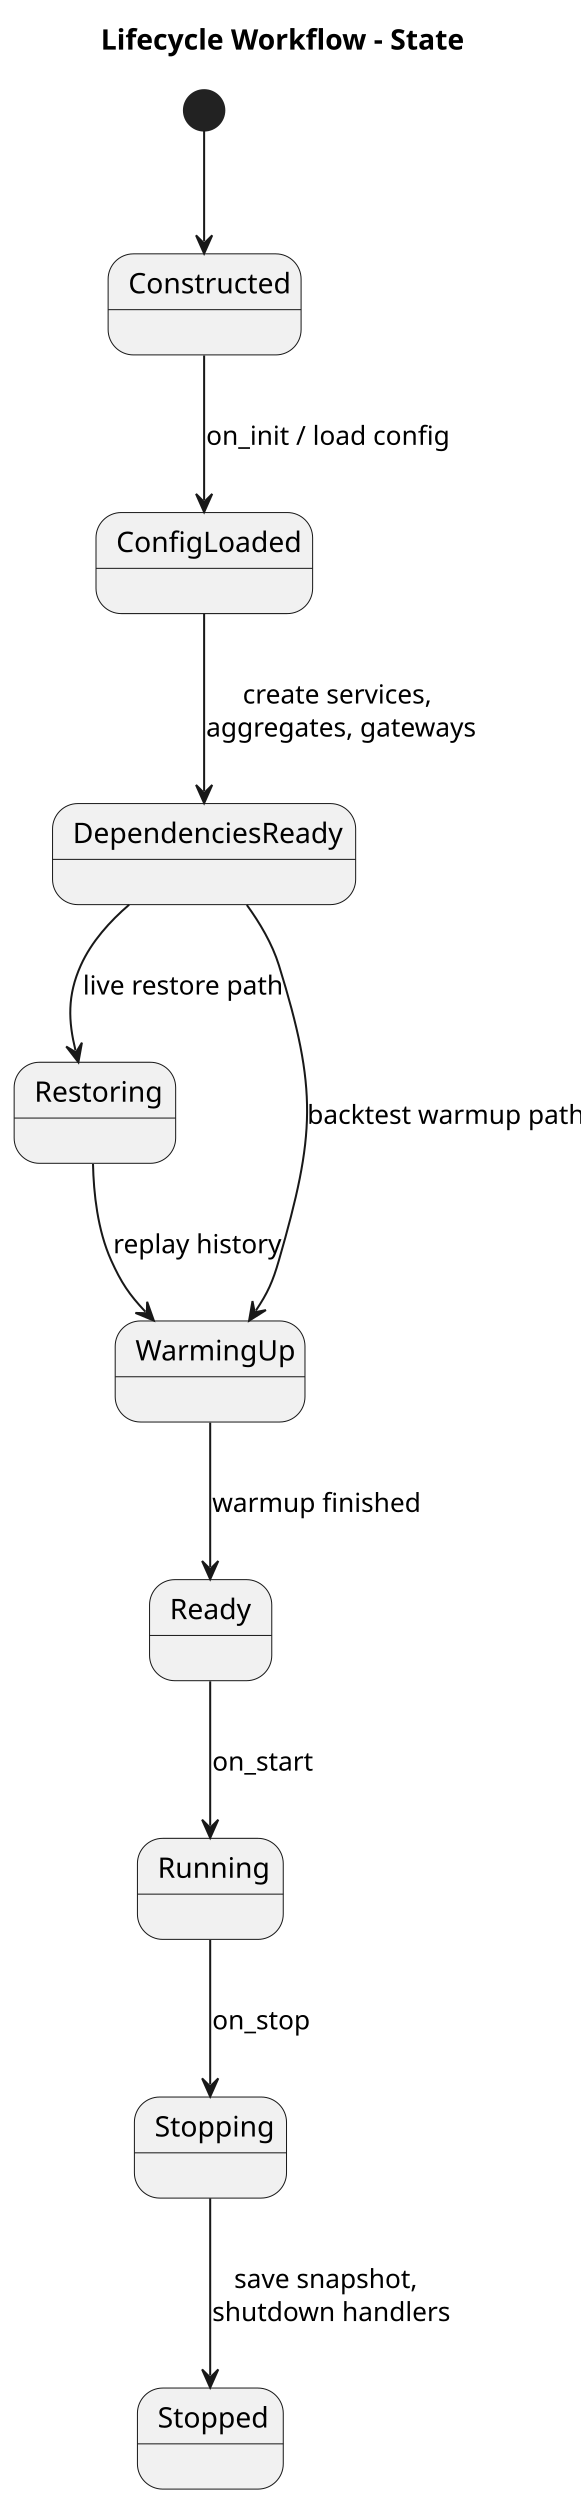
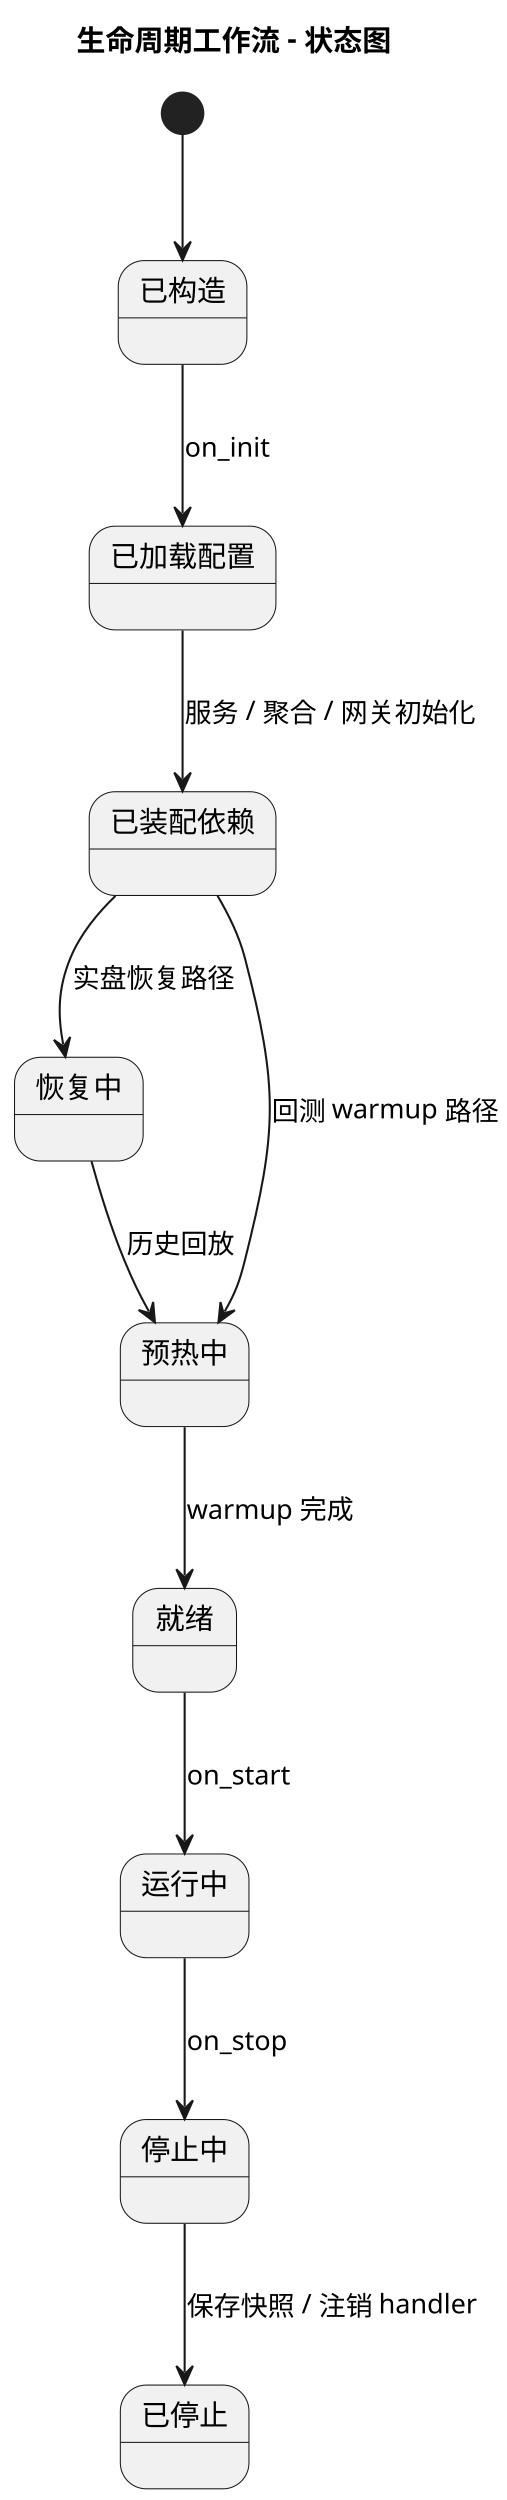
- <svg xmlns="http://www.w3.org/2000/svg" contentStyleType="text/css" data-diagram-type="STATE" height="1237px" preserveAspectRatio="none" style="width:287px;height:1237px;background:#FFFFFF;" version="1.1" viewBox="0 0 287 1237" width="287px" zoomAndPan="magnify">
+ <svg xmlns="http://www.w3.org/2000/svg" contentStyleType="text/css" data-diagram-type="STATE" height="1205px" preserveAspectRatio="none" style="width:244px;height:1205px;background:#FFFFFF;" version="1.1" viewBox="0 0 244 1205" width="244px" zoomAndPan="magnify">
  <defs />
  <g>
    <g class="title" data-source-line="1">
-       <text fill="#000000" font-family="sans-serif" font-size="14" font-weight="bold" lengthAdjust="spacing" textLength="173.482" x="49.846" y="24.533">Lifecycle Workflow - State</text>
+       <text fill="#000000" font-family="sans-serif" font-size="14" font-weight="bold" lengthAdjust="spacing" textLength="156.816" x="36.822" y="24.533">生命周期工作流 - 状态图</text>
    </g>
-     <g class="start_entity" data-qualified-name=".start." data-source-line="4" id="ent0002">
-       <ellipse cx="101" cy="54.609" fill="#222222" rx="10" ry="10" style="stroke:#222222;stroke-width:1;" />
+     <g class="start_entity" data-qualified-name=".start." data-source-line="2" id="ent0002">
+       <ellipse cx="88" cy="54.609" fill="#222222" rx="10" ry="10" style="stroke:#222222;stroke-width:1;" />
    </g>
-     <g class="entity" data-qualified-name="Constructed" id="ent0003">
-       <rect fill="#F1F1F1" height="50" rx="12.5" ry="12.5" style="stroke:#181818;stroke-width:0.5;" width="95.482" x="53.5" y="125.609" />
-       <line style="stroke:#181818;stroke-width:0.5;" x1="53.5" x2="148.982" y1="153.219" y2="153.219" />
-       <text fill="#000000" font-family="sans-serif" font-size="14" lengthAdjust="spacing" textLength="75.482" x="63.5" y="145.143">Constructed</text>
+     <g class="entity" data-qualified-name="..." id="ent0003">
+       <rect fill="#F1F1F1" height="50" rx="12.5" ry="12.5" style="stroke:#181818;stroke-width:0.5;" width="62" x="57" y="125.609" />
+       <line style="stroke:#181818;stroke-width:0.5;" x1="57" x2="119" y1="153.219" y2="153.219" />
+       <text fill="#000000" font-family="sans-serif" font-size="14" lengthAdjust="spacing" textLength="42" x="67" y="145.143">已构造</text>
    </g>
-     <g class="entity" data-qualified-name="ConfigLoaded" id="ent0005">
-       <rect fill="#F1F1F1" height="50" rx="12.5" ry="12.5" style="stroke:#181818;stroke-width:0.5;" width="107.186" x="47.5" y="253.609" />
-       <line style="stroke:#181818;stroke-width:0.5;" x1="47.5" x2="154.685" y1="281.219" y2="281.219" />
-       <text fill="#000000" font-family="sans-serif" font-size="14" lengthAdjust="spacing" textLength="87.186" x="57.5" y="273.143">ConfigLoaded</text>
+     <g class="entity" data-qualified-name="....." id="ent0005">
+       <rect fill="#F1F1F1" height="50" rx="12.5" ry="12.5" style="stroke:#181818;stroke-width:0.5;" width="90" x="43" y="253.609" />
+       <line style="stroke:#181818;stroke-width:0.5;" x1="43" x2="133" y1="281.219" y2="281.219" />
+       <text fill="#000000" font-family="sans-serif" font-size="14" lengthAdjust="spacing" textLength="70" x="53" y="273.143">已加载配置</text>
    </g>
-     <g class="entity" data-qualified-name="DependenciesReady" id="ent0007">
-       <rect fill="#F1F1F1" height="50" rx="12.5" ry="12.5" style="stroke:#181818;stroke-width:0.5;" width="149.978" x="26" y="397.609" />
-       <line style="stroke:#181818;stroke-width:0.5;" x1="26" x2="175.978" y1="425.219" y2="425.219" />
-       <text fill="#000000" font-family="sans-serif" font-size="14" lengthAdjust="spacing" textLength="129.978" x="36" y="417.143">DependenciesReady</text>
+     <g class="entity" data-qualified-name="....." id="ent0007">
+       <rect fill="#F1F1F1" height="50" rx="12.5" ry="12.5" style="stroke:#181818;stroke-width:0.5;" width="90" x="43" y="381.609" />
+       <line style="stroke:#181818;stroke-width:0.5;" x1="43" x2="133" y1="409.219" y2="409.219" />
+       <text fill="#000000" font-family="sans-serif" font-size="14" lengthAdjust="spacing" textLength="70" x="53" y="401.143">已装配依赖</text>
    </g>
-     <g class="entity" data-qualified-name="Restoring" id="ent0009">
-       <rect fill="#F1F1F1" height="50" rx="12.5" ry="12.5" style="stroke:#181818;stroke-width:0.5;" width="79.917" x="7" y="525.609" />
-       <line style="stroke:#181818;stroke-width:0.5;" x1="7" x2="86.917" y1="553.219" y2="553.219" />
-       <text fill="#000000" font-family="sans-serif" font-size="14" lengthAdjust="spacing" textLength="59.917" x="17" y="545.143">Restoring</text>
+     <g class="entity" data-qualified-name="..." id="ent0009">
+       <rect fill="#F1F1F1" height="50" rx="12.5" ry="12.5" style="stroke:#181818;stroke-width:0.5;" width="62" x="7" y="509.609" />
+       <line style="stroke:#181818;stroke-width:0.5;" x1="7" x2="69" y1="537.219" y2="537.219" />
+       <text fill="#000000" font-family="sans-serif" font-size="14" lengthAdjust="spacing" textLength="42" x="17" y="529.143">恢复中</text>
    </g>
-     <g class="entity" data-qualified-name="WarmingUp" id="ent0011">
-       <rect fill="#F1F1F1" height="50" rx="12.5" ry="12.5" style="stroke:#181818;stroke-width:0.5;" width="93.903" x="57" y="653.609" />
-       <line style="stroke:#181818;stroke-width:0.5;" x1="57" x2="150.903" y1="681.219" y2="681.219" />
-       <text fill="#000000" font-family="sans-serif" font-size="14" lengthAdjust="spacing" textLength="73.903" x="67" y="673.143">WarmingUp</text>
+     <g class="entity" data-qualified-name="..." id="ent0011">
+       <rect fill="#F1F1F1" height="50" rx="12.5" ry="12.5" style="stroke:#181818;stroke-width:0.5;" width="62" x="58" y="637.609" />
+       <line style="stroke:#181818;stroke-width:0.5;" x1="58" x2="120" y1="665.219" y2="665.219" />
+       <text fill="#000000" font-family="sans-serif" font-size="14" lengthAdjust="spacing" textLength="42" x="68" y="657.143">预热中</text>
    </g>
-     <g class="entity" data-qualified-name="Ready" id="ent0014">
-       <rect fill="#F1F1F1" height="50" rx="12.5" ry="12.5" style="stroke:#181818;stroke-width:0.5;" width="60.469" x="74" y="781.609" />
-       <line style="stroke:#181818;stroke-width:0.5;" x1="74" x2="134.469" y1="809.219" y2="809.219" />
-       <text fill="#000000" font-family="sans-serif" font-size="14" lengthAdjust="spacing" textLength="40.469" x="84" y="801.143">Ready</text>
+     <g class="entity" data-qualified-name=".." id="ent0014">
+       <rect fill="#F1F1F1" height="50" rx="12.5" ry="12.5" style="stroke:#181818;stroke-width:0.5;" width="50" x="64" y="765.609" />
+       <line style="stroke:#181818;stroke-width:0.5;" x1="64" x2="114" y1="793.219" y2="793.219" />
+       <text fill="#000000" font-family="sans-serif" font-size="14" lengthAdjust="spacing" textLength="28" x="75" y="785.143">就绪</text>
    </g>
-     <g class="entity" data-qualified-name="Running" id="ent0016">
-       <rect fill="#F1F1F1" height="50" rx="12.5" ry="12.5" style="stroke:#181818;stroke-width:0.5;" width="72.151" x="68" y="909.609" />
-       <line style="stroke:#181818;stroke-width:0.5;" x1="68" x2="140.151" y1="937.219" y2="937.219" />
-       <text fill="#000000" font-family="sans-serif" font-size="14" lengthAdjust="spacing" textLength="52.151" x="78" y="929.143">Running</text>
+     <g class="entity" data-qualified-name="..." id="ent0016">
+       <rect fill="#F1F1F1" height="50" rx="12.5" ry="12.5" style="stroke:#181818;stroke-width:0.5;" width="62" x="58" y="893.609" />
+       <line style="stroke:#181818;stroke-width:0.5;" x1="58" x2="120" y1="921.219" y2="921.219" />
+       <text fill="#000000" font-family="sans-serif" font-size="14" lengthAdjust="spacing" textLength="42" x="68" y="913.143">运行中</text>
    </g>
-     <g class="entity" data-qualified-name="Stopping" id="ent0018">
-       <rect fill="#F1F1F1" height="50" rx="12.5" ry="12.5" style="stroke:#181818;stroke-width:0.5;" width="75.269" x="66.5" y="1037.609" />
-       <line style="stroke:#181818;stroke-width:0.5;" x1="66.5" x2="141.769" y1="1065.219" y2="1065.219" />
-       <text fill="#000000" font-family="sans-serif" font-size="14" lengthAdjust="spacing" textLength="55.269" x="76.5" y="1057.143">Stopping</text>
+     <g class="entity" data-qualified-name="..." id="ent0018">
+       <rect fill="#F1F1F1" height="50" rx="12.5" ry="12.5" style="stroke:#181818;stroke-width:0.5;" width="62" x="58" y="1021.609" />
+       <line style="stroke:#181818;stroke-width:0.5;" x1="58" x2="120" y1="1049.219" y2="1049.219" />
+       <text fill="#000000" font-family="sans-serif" font-size="14" lengthAdjust="spacing" textLength="42" x="68" y="1041.143">停止中</text>
    </g>
-     <g class="entity" data-qualified-name="Stopped" id="ent0020">
-       <rect fill="#F1F1F1" height="50" rx="12.5" ry="12.5" style="stroke:#181818;stroke-width:0.5;" width="72.158" x="68" y="1181.609" />
-       <line style="stroke:#181818;stroke-width:0.5;" x1="68" x2="140.158" y1="1209.219" y2="1209.219" />
-       <text fill="#000000" font-family="sans-serif" font-size="14" lengthAdjust="spacing" textLength="52.158" x="78" y="1201.143">Stopped</text>
+     <g class="entity" data-qualified-name="..." id="ent0020">
+       <rect fill="#F1F1F1" height="50" rx="12.5" ry="12.5" style="stroke:#181818;stroke-width:0.5;" width="62" x="58" y="1149.609" />
+       <line style="stroke:#181818;stroke-width:0.5;" x1="58" x2="120" y1="1177.219" y2="1177.219" />
+       <text fill="#000000" font-family="sans-serif" font-size="14" lengthAdjust="spacing" textLength="42" x="68" y="1169.143">已停止</text>
    </g>
-     <g class="link" data-entity-1="ent0002" data-entity-2="ent0003" data-link-type="dependency" data-source-line="4" id="lnk4">
-       <path d="M101,64.619 C101,78.499 101,99.579 101,119.449" fill="none" id="*start*-to-Constructed" style="stroke:#181818;stroke-width:1;" />
-       <polygon fill="#181818" points="101,125.449,105,116.449,101,120.449,97,116.449,101,125.449" style="stroke:#181818;stroke-width:1;" />
+     <g class="link" data-entity-1="ent0002" data-entity-2="ent0003" data-link-type="dependency" data-source-line="2" id="lnk4">
+       <path d="M88,64.619 C88,78.499 88,99.579 88,119.449" fill="none" id="*start*-to-已构造" style="stroke:#181818;stroke-width:1;" />
+       <polygon fill="#181818" points="88,125.449,92,116.449,88,120.449,84,116.449,88,125.449" style="stroke:#181818;stroke-width:1;" />
    </g>
-     <g class="link" data-entity-1="ent0003" data-entity-2="ent0005" data-link-type="dependency" data-source-line="5" id="lnk6">
-       <path d="M101,175.899 C101,198.219 101,225.099 101,247.389" fill="none" id="Constructed-to-ConfigLoaded" style="stroke:#181818;stroke-width:1;" />
-       <polygon fill="#181818" points="101,253.389,105,244.389,101,248.389,97,244.389,101,253.389" style="stroke:#181818;stroke-width:1;" />
-       <text fill="#000000" font-family="sans-serif" font-size="13" lengthAdjust="spacing" textLength="112.023" x="102" y="220.105">on_init / load config</text>
+     <g class="link" data-entity-1="ent0003" data-entity-2="ent0005" data-link-type="dependency" data-source-line="3" id="lnk6">
+       <path d="M88,175.899 C88,198.219 88,225.099 88,247.389" fill="none" id="已构造-to-已加载配置" style="stroke:#181818;stroke-width:1;" />
+       <polygon fill="#181818" points="88,253.389,92,244.389,88,248.389,84,244.389,88,253.389" style="stroke:#181818;stroke-width:1;" />
+       <text fill="#000000" font-family="sans-serif" font-size="13" lengthAdjust="spacing" textLength="38.308" x="89" y="220.105">on_init</text>
    </g>
-     <g class="link" data-entity-1="ent0005" data-entity-2="ent0007" data-link-type="dependency" data-source-line="6" id="lnk8">
-       <path d="M101,303.699 C101,329.809 101,365.249 101,391.399" fill="none" id="ConfigLoaded-to-DependenciesReady" style="stroke:#181818;stroke-width:1;" />
-       <polygon fill="#181818" points="101,397.399,105,388.399,101,392.399,97,388.399,101,397.399" style="stroke:#181818;stroke-width:1;" />
-       <text fill="#000000" font-family="sans-serif" font-size="13" lengthAdjust="spacing" textLength="91.032" x="120.081" y="348.104">create services,</text>
-       <text fill="#000000" font-family="sans-serif" font-size="13" lengthAdjust="spacing" textLength="127.194" x="102" y="364.456">aggregates, gateways</text>
+     <g class="link" data-entity-1="ent0005" data-entity-2="ent0007" data-link-type="dependency" data-source-line="4" id="lnk8">
+       <path d="M88,303.899 C88,326.219 88,353.099 88,375.389" fill="none" id="已加载配置-to-已装配依赖" style="stroke:#181818;stroke-width:1;" />
+       <polygon fill="#181818" points="88,381.389,92,372.389,88,376.389,84,372.389,88,381.389" style="stroke:#181818;stroke-width:1;" />
+       <text fill="#000000" font-family="sans-serif" font-size="13" lengthAdjust="spacing" textLength="138.671" x="89" y="348.104">服务 / 聚合 / 网关初始化</text>
    </g>
-     <g class="link" data-entity-1="ent0007" data-entity-2="ent0009" data-link-type="dependency" data-source-line="7" id="lnk10">
-       <path d="M63.91,447.639 C54.32,455.879 45.23,465.999 40,477.609 C33.24,492.609 33.813,505.281 37.363,519.782" fill="none" id="DependenciesReady-to-Restoring" style="stroke:#181818;stroke-width:1;" />
-       <polygon fill="#181818" points="38.79,525.609,40.535,515.916,37.601,520.753,32.764,517.819,38.79,525.609" style="stroke:#181818;stroke-width:1;" />
-       <text fill="#000000" font-family="sans-serif" font-size="13" lengthAdjust="spacing" textLength="92.492" x="41" y="492.104">live restore path</text>
+     <g class="link" data-entity-1="ent0007" data-entity-2="ent0009" data-link-type="dependency" data-source-line="5" id="lnk10">
+       <path d="M55.66,431.829 C46.95,440.199 38.67,450.339 34,461.609 C27.77,476.649 27.826,489.076 30.446,503.476" fill="none" id="已装配依赖-to-恢复中" style="stroke:#181818;stroke-width:1;" />
+       <polygon fill="#181818" points="31.52,509.379,33.844,499.809,30.625,504.46,25.974,501.241,31.52,509.379" style="stroke:#181818;stroke-width:1;" />
+       <text fill="#000000" font-family="sans-serif" font-size="13" lengthAdjust="spacing" textLength="78" x="35" y="476.104">实盘恢复路径</text>
    </g>
-     <g class="link" data-entity-1="ent0007" data-entity-2="ent0011" data-link-type="dependency" data-source-line="8" id="lnk12">
-       <path d="M122.12,447.769 C128.51,456.559 134.7,466.969 138,477.609 C157.2,539.589 155.99,561.269 138,623.609 C134.96,634.149 132.529,639.624 126.589,648.494" fill="none" id="DependenciesReady-to-WarmingUp" style="stroke:#181818;stroke-width:1;" />
-       <polygon fill="#181818" points="123.25,653.479,131.581,648.227,126.032,649.325,124.934,643.776,123.25,653.479" style="stroke:#181818;stroke-width:1;" />
-       <text fill="#000000" font-family="sans-serif" font-size="13" lengthAdjust="spacing" textLength="127.175" x="152" y="556.105">backtest warmup path</text>
+     <g class="link" data-entity-1="ent0007" data-entity-2="ent0011" data-link-type="dependency" data-source-line="6" id="lnk12">
+       <path d="M104.85,431.759 C110.14,440.719 115.31,451.229 118,461.609 C134.28,524.419 133.83,544.679 118,607.609 C115.4,617.929 113.387,623.22 108.267,632.18" fill="none" id="已装配依赖-to-预热中" style="stroke:#181818;stroke-width:1;" />
+       <polygon fill="#181818" points="105.29,637.389,113.228,631.56,107.771,633.048,106.282,627.591,105.29,637.389" style="stroke:#181818;stroke-width:1;" />
+       <text fill="#000000" font-family="sans-serif" font-size="13" lengthAdjust="spacing" textLength="105.46" x="131" y="540.105">回测 warmup 路径</text>
    </g>
-     <g class="link" data-entity-1="ent0009" data-entity-2="ent0011" data-link-type="dependency" data-source-line="9" id="lnk13">
-       <path d="M46.02,575.939 C46.32,590.369 48.28,608.709 55,623.609 C59.95,634.569 63.841,640.486 71.971,649.057" fill="none" id="Restoring-to-WarmingUp" style="stroke:#181818;stroke-width:1;" />
-       <polygon fill="#181818" points="76.1,653.409,72.808,644.127,72.659,649.782,67.004,649.633,76.1,653.409" style="stroke:#181818;stroke-width:1;" />
-       <text fill="#000000" font-family="sans-serif" font-size="13" lengthAdjust="spacing" textLength="77.308" x="56" y="620.105">replay history</text>
+     <g class="link" data-entity-1="ent0009" data-entity-2="ent0011" data-link-type="dependency" data-source-line="7" id="lnk13">
+       <path d="M44.08,559.699 C47.98,573.879 53.52,592.049 60,607.609 C64.17,617.629 66.73,622.987 71.77,632.117" fill="none" id="恢复中-to-预热中" style="stroke:#181818;stroke-width:1;" />
+       <polygon fill="#181818" points="74.67,637.369,73.822,627.557,72.254,632.992,66.819,631.423,74.67,637.369" style="stroke:#181818;stroke-width:1;" />
+       <text fill="#000000" font-family="sans-serif" font-size="13" lengthAdjust="spacing" textLength="52" x="61" y="604.105">历史回放</text>
    </g>
-     <g class="link" data-entity-1="ent0011" data-entity-2="ent0014" data-link-type="dependency" data-source-line="10" id="lnk15">
-       <path d="M104,703.899 C104,726.219 104,753.099 104,775.389" fill="none" id="WarmingUp-to-Ready" style="stroke:#181818;stroke-width:1;" />
-       <polygon fill="#181818" points="104,781.389,108,772.389,104,776.389,100,772.389,104,781.389" style="stroke:#181818;stroke-width:1;" />
-       <text fill="#000000" font-family="sans-serif" font-size="13" lengthAdjust="spacing" textLength="94.656" x="105" y="748.105">warmup finished</text>
+     <g class="link" data-entity-1="ent0011" data-entity-2="ent0014" data-link-type="dependency" data-source-line="8" id="lnk15">
+       <path d="M89,687.899 C89,710.219 89,737.099 89,759.389" fill="none" id="预热中-to-就绪" style="stroke:#181818;stroke-width:1;" />
+       <polygon fill="#181818" points="89,765.389,93,756.389,89,760.389,85,756.389,89,765.389" style="stroke:#181818;stroke-width:1;" />
+       <text fill="#000000" font-family="sans-serif" font-size="13" lengthAdjust="spacing" textLength="75.848" x="90" y="732.105">warmup 完成</text>
    </g>
-     <g class="link" data-entity-1="ent0014" data-entity-2="ent0016" data-link-type="dependency" data-source-line="11" id="lnk17">
-       <path d="M104,831.899 C104,854.219 104,881.099 104,903.389" fill="none" id="Ready-to-Running" style="stroke:#181818;stroke-width:1;" />
-       <polygon fill="#181818" points="104,909.389,108,900.389,104,904.389,100,900.389,104,909.389" style="stroke:#181818;stroke-width:1;" />
-       <text fill="#000000" font-family="sans-serif" font-size="13" lengthAdjust="spacing" textLength="46.973" x="105" y="876.105">on_start</text>
+     <g class="link" data-entity-1="ent0014" data-entity-2="ent0016" data-link-type="dependency" data-source-line="9" id="lnk17">
+       <path d="M89,815.899 C89,838.219 89,865.099 89,887.389" fill="none" id="就绪-to-运行中" style="stroke:#181818;stroke-width:1;" />
+       <polygon fill="#181818" points="89,893.389,93,884.389,89,888.389,85,884.389,89,893.389" style="stroke:#181818;stroke-width:1;" />
+       <text fill="#000000" font-family="sans-serif" font-size="13" lengthAdjust="spacing" textLength="46.973" x="90" y="860.105">on_start</text>
    </g>
-     <g class="link" data-entity-1="ent0016" data-entity-2="ent0018" data-link-type="dependency" data-source-line="12" id="lnk19">
-       <path d="M104,959.899 C104,982.219 104,1009.099 104,1031.389" fill="none" id="Running-to-Stopping" style="stroke:#181818;stroke-width:1;" />
-       <polygon fill="#181818" points="104,1037.389,108,1028.389,104,1032.389,100,1028.389,104,1037.389" style="stroke:#181818;stroke-width:1;" />
-       <text fill="#000000" font-family="sans-serif" font-size="13" lengthAdjust="spacing" textLength="46.262" x="105" y="1004.105">on_stop</text>
+     <g class="link" data-entity-1="ent0016" data-entity-2="ent0018" data-link-type="dependency" data-source-line="10" id="lnk19">
+       <path d="M89,943.899 C89,966.219 89,993.099 89,1015.389" fill="none" id="运行中-to-停止中" style="stroke:#181818;stroke-width:1;" />
+       <polygon fill="#181818" points="89,1021.389,93,1012.389,89,1016.389,85,1012.389,89,1021.389" style="stroke:#181818;stroke-width:1;" />
+       <text fill="#000000" font-family="sans-serif" font-size="13" lengthAdjust="spacing" textLength="46.262" x="90" y="988.105">on_stop</text>
    </g>
-     <g class="link" data-entity-1="ent0018" data-entity-2="ent0020" data-link-type="dependency" data-source-line="13" id="lnk21">
-       <path d="M104,1087.699 C104,1113.809 104,1149.249 104,1175.399" fill="none" id="Stopping-to-Stopped" style="stroke:#181818;stroke-width:1;" />
-       <polygon fill="#181818" points="104,1181.399,108,1172.399,104,1176.399,100,1172.399,104,1181.399" style="stroke:#181818;stroke-width:1;" />
-       <text fill="#000000" font-family="sans-serif" font-size="13" lengthAdjust="spacing" textLength="87.445" x="115.842" y="1132.104">save snapshot,</text>
-       <text fill="#000000" font-family="sans-serif" font-size="13" lengthAdjust="spacing" textLength="109.129" x="105" y="1148.456">shutdown handlers</text>
+     <g class="link" data-entity-1="ent0018" data-entity-2="ent0020" data-link-type="dependency" data-source-line="11" id="lnk21">
+       <path d="M89,1071.899 C89,1094.219 89,1121.099 89,1143.389" fill="none" id="停止中-to-已停止" style="stroke:#181818;stroke-width:1;" />
+       <polygon fill="#181818" points="89,1149.389,93,1140.389,89,1144.389,85,1140.389,89,1149.389" style="stroke:#181818;stroke-width:1;" />
+       <text fill="#000000" font-family="sans-serif" font-size="13" lengthAdjust="spacing" textLength="135.815" x="90" y="1116.104">保存快照 / 注销 handler</text>
    </g>
  </g>
</svg>
